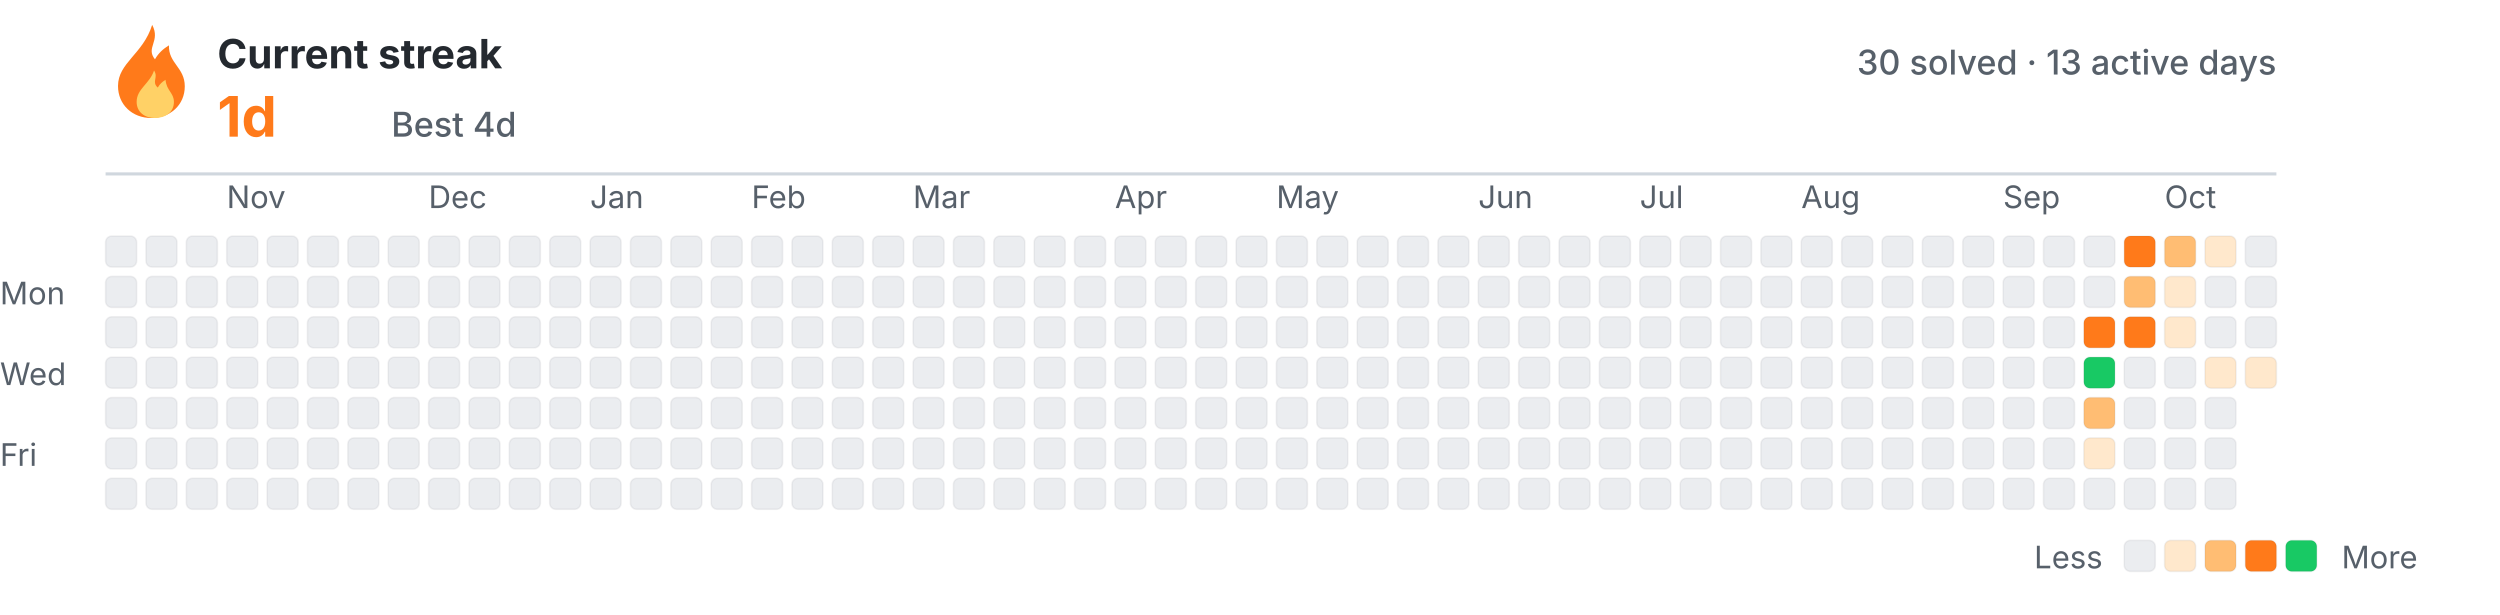
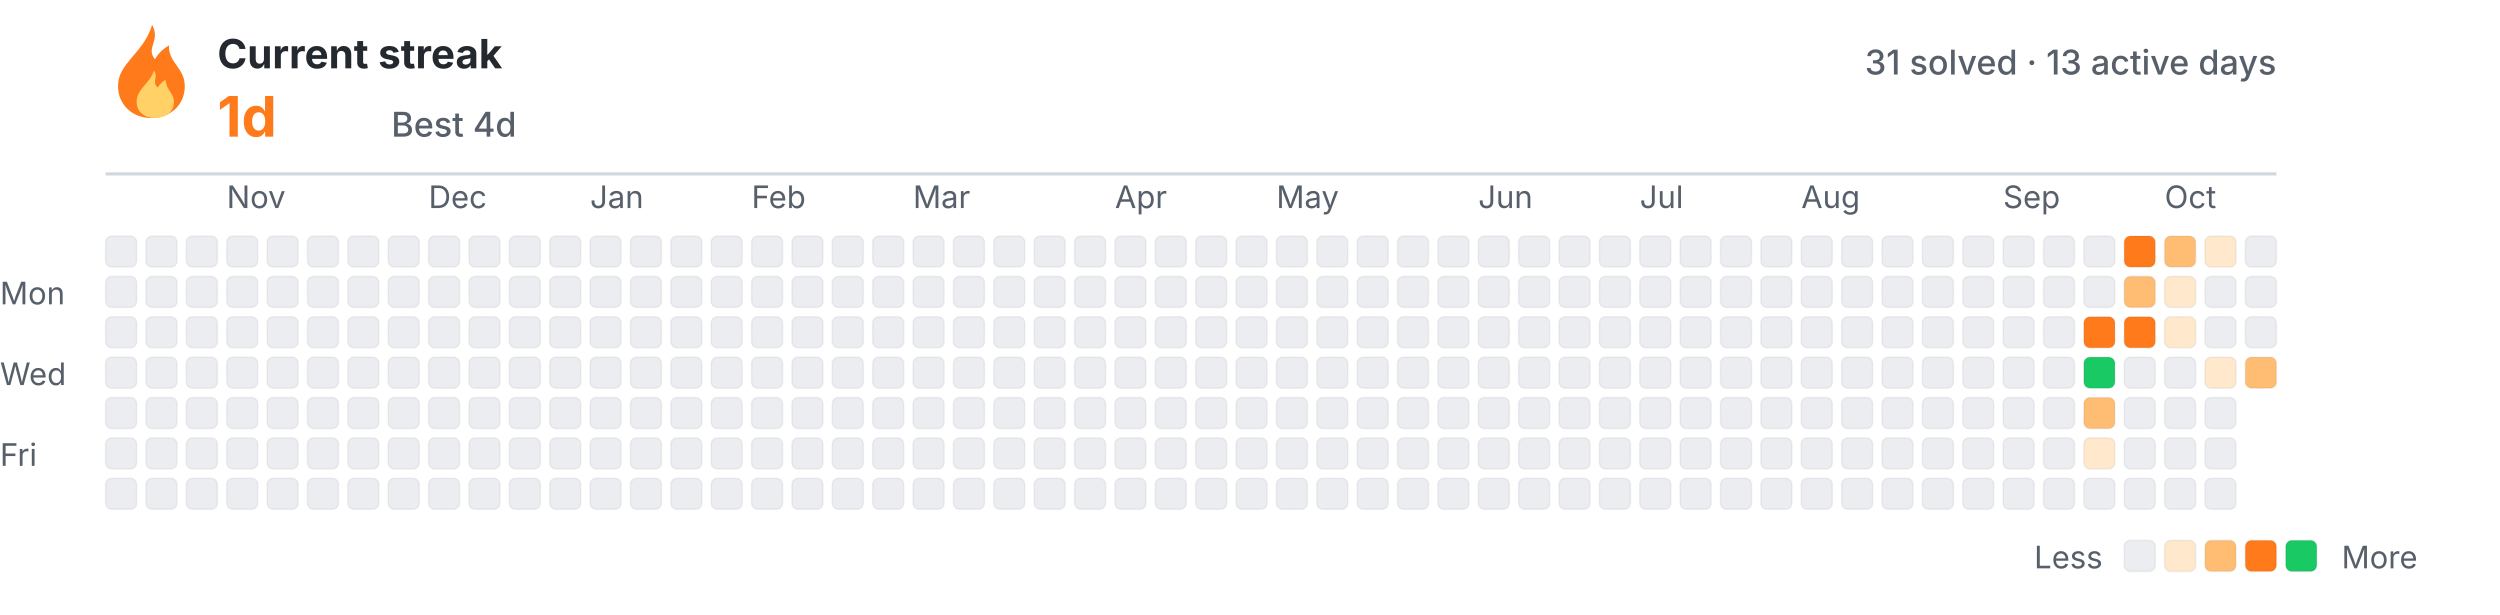
<svg xmlns="http://www.w3.org/2000/svg" width="805" height="198" viewBox="0 0 805 198" role="img" aria-labelledby="title desc">
  <style>
:root{color-scheme:light dark}
.label{font:10px -apple-system,BlinkMacSystemFont,"Segoe UI",sans-serif;fill:#57606a}
.metric{font:650 13px -apple-system,BlinkMacSystemFont,"Segoe UI",sans-serif;fill:#24292f}
.metric-strong{font:750 18px -apple-system,BlinkMacSystemFont,"Segoe UI",sans-serif;fill:#ff7a1a}
.metric-muted{font:550 11px -apple-system,BlinkMacSystemFont,"Segoe UI",sans-serif;fill:#57606a}
.flame{fill:#ff7a1a}
.spark{fill:#ffd166}
.rule{stroke:#d0d7de;stroke-width:1}
.cell{shape-rendering:geometricPrecision;stroke:rgba(27,31,36,.06);stroke-width:.5}
.level-0{fill:#ebedf0}.level-1{fill:#ffe8cc}.level-2{fill:#ffbd73}.level-3{fill:#ff7a1a}.level-4{fill:#18c964}
@media (prefers-color-scheme:dark){.label,.metric-muted{fill:#8b949e}.metric{fill:#f0f6fc}.rule{stroke:#30363d}.cell{stroke:rgba(240,246,252,.06)}.level-0{fill:#161b22}.level-1{fill:#3a2414}.level-2{fill:#7a3d12}.level-3{fill:#ff7a1a}.level-4{fill:#2fd46f}}
</style>
  <g transform="translate(34,8)">
    <path class="flame" d="M15 0c2.8 5.3-2.2 7.3.9 11.1 1.1-2 2.7-3.4 4.5-4.5-.2 5.8 5.1 7.1 5.1 13.2 0 6-4.7 10.2-10.8 10.2S4 25.7 4 19.7C4 12.2 12.1 9.4 15 0Z" />
    <path class="spark" d="M15.6 14.7c1.5 2.3-.9 3.6 1.2 5.5.6-1.1 1.5-1.9 2.5-2.5.3 3.5 2.7 4.2 2.7 7.1 0 3.4-2.8 5.2-6.1 5.2s-5.9-1.9-5.9-5.2c0-4.2 4.2-5.8 5.6-10.1Z" />
    <text x="36" y="14" class="metric">Current streak</text>
    <text x="36" y="36" class="metric-strong">1d</text>
    <text x="92" y="36" class="metric-muted">Best 4d</text>
  </g>
-   <text x="733" y="24" class="metric-muted" text-anchor="end">30 solved · 13 active days</text>
+   <text x="733" y="24" class="metric-muted" text-anchor="end">31 solved · 13 active days</text>
  <line x1="34" y1="56" x2="733" y2="56" class="rule" />
  <text x="73" y="67" class="label">Nov</text>
  <text x="138" y="67" class="label">Dec</text>
  <text x="190" y="67" class="label">Jan</text>
  <text x="242" y="67" class="label">Feb</text>
  <text x="294" y="67" class="label">Mar</text>
  <text x="359" y="67" class="label">Apr</text>
  <text x="411" y="67" class="label">May</text>
  <text x="476" y="67" class="label">Jun</text>
  <text x="528" y="67" class="label">Jul</text>
  <text x="580" y="67" class="label">Aug</text>
  <text x="645" y="67" class="label">Sep</text>
  <text x="697" y="67" class="label">Oct</text>
  <text x="0" y="98" class="label">Mon</text>
  <text x="0" y="124" class="label">Wed</text>
  <text x="0" y="150" class="label">Fri</text>
  <rect x="34" y="76" width="10" height="10" rx="2" class="cell level-0" />
  <rect x="34" y="89" width="10" height="10" rx="2" class="cell level-0" />
  <rect x="34" y="102" width="10" height="10" rx="2" class="cell level-0" />
  <rect x="34" y="115" width="10" height="10" rx="2" class="cell level-0" />
  <rect x="34" y="128" width="10" height="10" rx="2" class="cell level-0" />
  <rect x="34" y="141" width="10" height="10" rx="2" class="cell level-0" />
  <rect x="34" y="154" width="10" height="10" rx="2" class="cell level-0" />
  <rect x="47" y="76" width="10" height="10" rx="2" class="cell level-0" />
  <rect x="47" y="89" width="10" height="10" rx="2" class="cell level-0" />
  <rect x="47" y="102" width="10" height="10" rx="2" class="cell level-0" />
  <rect x="47" y="115" width="10" height="10" rx="2" class="cell level-0" />
  <rect x="47" y="128" width="10" height="10" rx="2" class="cell level-0" />
  <rect x="47" y="141" width="10" height="10" rx="2" class="cell level-0" />
  <rect x="47" y="154" width="10" height="10" rx="2" class="cell level-0" />
  <rect x="60" y="76" width="10" height="10" rx="2" class="cell level-0" />
  <rect x="60" y="89" width="10" height="10" rx="2" class="cell level-0" />
  <rect x="60" y="102" width="10" height="10" rx="2" class="cell level-0" />
  <rect x="60" y="115" width="10" height="10" rx="2" class="cell level-0" />
  <rect x="60" y="128" width="10" height="10" rx="2" class="cell level-0" />
  <rect x="60" y="141" width="10" height="10" rx="2" class="cell level-0" />
  <rect x="60" y="154" width="10" height="10" rx="2" class="cell level-0" />
  <rect x="73" y="76" width="10" height="10" rx="2" class="cell level-0" />
  <rect x="73" y="89" width="10" height="10" rx="2" class="cell level-0" />
  <rect x="73" y="102" width="10" height="10" rx="2" class="cell level-0" />
  <rect x="73" y="115" width="10" height="10" rx="2" class="cell level-0" />
  <rect x="73" y="128" width="10" height="10" rx="2" class="cell level-0" />
  <rect x="73" y="141" width="10" height="10" rx="2" class="cell level-0" />
  <rect x="73" y="154" width="10" height="10" rx="2" class="cell level-0" />
  <rect x="86" y="76" width="10" height="10" rx="2" class="cell level-0" />
  <rect x="86" y="89" width="10" height="10" rx="2" class="cell level-0" />
  <rect x="86" y="102" width="10" height="10" rx="2" class="cell level-0" />
  <rect x="86" y="115" width="10" height="10" rx="2" class="cell level-0" />
  <rect x="86" y="128" width="10" height="10" rx="2" class="cell level-0" />
  <rect x="86" y="141" width="10" height="10" rx="2" class="cell level-0" />
  <rect x="86" y="154" width="10" height="10" rx="2" class="cell level-0" />
  <rect x="99" y="76" width="10" height="10" rx="2" class="cell level-0" />
  <rect x="99" y="89" width="10" height="10" rx="2" class="cell level-0" />
  <rect x="99" y="102" width="10" height="10" rx="2" class="cell level-0" />
  <rect x="99" y="115" width="10" height="10" rx="2" class="cell level-0" />
  <rect x="99" y="128" width="10" height="10" rx="2" class="cell level-0" />
  <rect x="99" y="141" width="10" height="10" rx="2" class="cell level-0" />
  <rect x="99" y="154" width="10" height="10" rx="2" class="cell level-0" />
  <rect x="112" y="76" width="10" height="10" rx="2" class="cell level-0" />
  <rect x="112" y="89" width="10" height="10" rx="2" class="cell level-0" />
  <rect x="112" y="102" width="10" height="10" rx="2" class="cell level-0" />
  <rect x="112" y="115" width="10" height="10" rx="2" class="cell level-0" />
  <rect x="112" y="128" width="10" height="10" rx="2" class="cell level-0" />
  <rect x="112" y="141" width="10" height="10" rx="2" class="cell level-0" />
  <rect x="112" y="154" width="10" height="10" rx="2" class="cell level-0" />
  <rect x="125" y="76" width="10" height="10" rx="2" class="cell level-0" />
  <rect x="125" y="89" width="10" height="10" rx="2" class="cell level-0" />
  <rect x="125" y="102" width="10" height="10" rx="2" class="cell level-0" />
  <rect x="125" y="115" width="10" height="10" rx="2" class="cell level-0" />
  <rect x="125" y="128" width="10" height="10" rx="2" class="cell level-0" />
  <rect x="125" y="141" width="10" height="10" rx="2" class="cell level-0" />
  <rect x="125" y="154" width="10" height="10" rx="2" class="cell level-0" />
  <rect x="138" y="76" width="10" height="10" rx="2" class="cell level-0" />
  <rect x="138" y="89" width="10" height="10" rx="2" class="cell level-0" />
  <rect x="138" y="102" width="10" height="10" rx="2" class="cell level-0" />
  <rect x="138" y="115" width="10" height="10" rx="2" class="cell level-0" />
  <rect x="138" y="128" width="10" height="10" rx="2" class="cell level-0" />
  <rect x="138" y="141" width="10" height="10" rx="2" class="cell level-0" />
  <rect x="138" y="154" width="10" height="10" rx="2" class="cell level-0" />
  <rect x="151" y="76" width="10" height="10" rx="2" class="cell level-0" />
  <rect x="151" y="89" width="10" height="10" rx="2" class="cell level-0" />
  <rect x="151" y="102" width="10" height="10" rx="2" class="cell level-0" />
  <rect x="151" y="115" width="10" height="10" rx="2" class="cell level-0" />
  <rect x="151" y="128" width="10" height="10" rx="2" class="cell level-0" />
  <rect x="151" y="141" width="10" height="10" rx="2" class="cell level-0" />
  <rect x="151" y="154" width="10" height="10" rx="2" class="cell level-0" />
  <rect x="164" y="76" width="10" height="10" rx="2" class="cell level-0" />
  <rect x="164" y="89" width="10" height="10" rx="2" class="cell level-0" />
  <rect x="164" y="102" width="10" height="10" rx="2" class="cell level-0" />
  <rect x="164" y="115" width="10" height="10" rx="2" class="cell level-0" />
  <rect x="164" y="128" width="10" height="10" rx="2" class="cell level-0" />
  <rect x="164" y="141" width="10" height="10" rx="2" class="cell level-0" />
  <rect x="164" y="154" width="10" height="10" rx="2" class="cell level-0" />
  <rect x="177" y="76" width="10" height="10" rx="2" class="cell level-0" />
  <rect x="177" y="89" width="10" height="10" rx="2" class="cell level-0" />
  <rect x="177" y="102" width="10" height="10" rx="2" class="cell level-0" />
  <rect x="177" y="115" width="10" height="10" rx="2" class="cell level-0" />
  <rect x="177" y="128" width="10" height="10" rx="2" class="cell level-0" />
  <rect x="177" y="141" width="10" height="10" rx="2" class="cell level-0" />
  <rect x="177" y="154" width="10" height="10" rx="2" class="cell level-0" />
  <rect x="190" y="76" width="10" height="10" rx="2" class="cell level-0" />
  <rect x="190" y="89" width="10" height="10" rx="2" class="cell level-0" />
  <rect x="190" y="102" width="10" height="10" rx="2" class="cell level-0" />
  <rect x="190" y="115" width="10" height="10" rx="2" class="cell level-0" />
  <rect x="190" y="128" width="10" height="10" rx="2" class="cell level-0" />
  <rect x="190" y="141" width="10" height="10" rx="2" class="cell level-0" />
  <rect x="190" y="154" width="10" height="10" rx="2" class="cell level-0" />
  <rect x="203" y="76" width="10" height="10" rx="2" class="cell level-0" />
  <rect x="203" y="89" width="10" height="10" rx="2" class="cell level-0" />
  <rect x="203" y="102" width="10" height="10" rx="2" class="cell level-0" />
  <rect x="203" y="115" width="10" height="10" rx="2" class="cell level-0" />
  <rect x="203" y="128" width="10" height="10" rx="2" class="cell level-0" />
  <rect x="203" y="141" width="10" height="10" rx="2" class="cell level-0" />
  <rect x="203" y="154" width="10" height="10" rx="2" class="cell level-0" />
  <rect x="216" y="76" width="10" height="10" rx="2" class="cell level-0" />
  <rect x="216" y="89" width="10" height="10" rx="2" class="cell level-0" />
  <rect x="216" y="102" width="10" height="10" rx="2" class="cell level-0" />
  <rect x="216" y="115" width="10" height="10" rx="2" class="cell level-0" />
  <rect x="216" y="128" width="10" height="10" rx="2" class="cell level-0" />
  <rect x="216" y="141" width="10" height="10" rx="2" class="cell level-0" />
  <rect x="216" y="154" width="10" height="10" rx="2" class="cell level-0" />
  <rect x="229" y="76" width="10" height="10" rx="2" class="cell level-0" />
  <rect x="229" y="89" width="10" height="10" rx="2" class="cell level-0" />
  <rect x="229" y="102" width="10" height="10" rx="2" class="cell level-0" />
  <rect x="229" y="115" width="10" height="10" rx="2" class="cell level-0" />
  <rect x="229" y="128" width="10" height="10" rx="2" class="cell level-0" />
  <rect x="229" y="141" width="10" height="10" rx="2" class="cell level-0" />
  <rect x="229" y="154" width="10" height="10" rx="2" class="cell level-0" />
  <rect x="242" y="76" width="10" height="10" rx="2" class="cell level-0" />
  <rect x="242" y="89" width="10" height="10" rx="2" class="cell level-0" />
  <rect x="242" y="102" width="10" height="10" rx="2" class="cell level-0" />
  <rect x="242" y="115" width="10" height="10" rx="2" class="cell level-0" />
  <rect x="242" y="128" width="10" height="10" rx="2" class="cell level-0" />
  <rect x="242" y="141" width="10" height="10" rx="2" class="cell level-0" />
  <rect x="242" y="154" width="10" height="10" rx="2" class="cell level-0" />
  <rect x="255" y="76" width="10" height="10" rx="2" class="cell level-0" />
  <rect x="255" y="89" width="10" height="10" rx="2" class="cell level-0" />
  <rect x="255" y="102" width="10" height="10" rx="2" class="cell level-0" />
  <rect x="255" y="115" width="10" height="10" rx="2" class="cell level-0" />
  <rect x="255" y="128" width="10" height="10" rx="2" class="cell level-0" />
  <rect x="255" y="141" width="10" height="10" rx="2" class="cell level-0" />
  <rect x="255" y="154" width="10" height="10" rx="2" class="cell level-0" />
  <rect x="268" y="76" width="10" height="10" rx="2" class="cell level-0" />
  <rect x="268" y="89" width="10" height="10" rx="2" class="cell level-0" />
  <rect x="268" y="102" width="10" height="10" rx="2" class="cell level-0" />
  <rect x="268" y="115" width="10" height="10" rx="2" class="cell level-0" />
  <rect x="268" y="128" width="10" height="10" rx="2" class="cell level-0" />
  <rect x="268" y="141" width="10" height="10" rx="2" class="cell level-0" />
  <rect x="268" y="154" width="10" height="10" rx="2" class="cell level-0" />
  <rect x="281" y="76" width="10" height="10" rx="2" class="cell level-0" />
  <rect x="281" y="89" width="10" height="10" rx="2" class="cell level-0" />
  <rect x="281" y="102" width="10" height="10" rx="2" class="cell level-0" />
  <rect x="281" y="115" width="10" height="10" rx="2" class="cell level-0" />
  <rect x="281" y="128" width="10" height="10" rx="2" class="cell level-0" />
  <rect x="281" y="141" width="10" height="10" rx="2" class="cell level-0" />
  <rect x="281" y="154" width="10" height="10" rx="2" class="cell level-0" />
  <rect x="294" y="76" width="10" height="10" rx="2" class="cell level-0" />
  <rect x="294" y="89" width="10" height="10" rx="2" class="cell level-0" />
  <rect x="294" y="102" width="10" height="10" rx="2" class="cell level-0" />
  <rect x="294" y="115" width="10" height="10" rx="2" class="cell level-0" />
  <rect x="294" y="128" width="10" height="10" rx="2" class="cell level-0" />
  <rect x="294" y="141" width="10" height="10" rx="2" class="cell level-0" />
  <rect x="294" y="154" width="10" height="10" rx="2" class="cell level-0" />
  <rect x="307" y="76" width="10" height="10" rx="2" class="cell level-0" />
  <rect x="307" y="89" width="10" height="10" rx="2" class="cell level-0" />
  <rect x="307" y="102" width="10" height="10" rx="2" class="cell level-0" />
  <rect x="307" y="115" width="10" height="10" rx="2" class="cell level-0" />
  <rect x="307" y="128" width="10" height="10" rx="2" class="cell level-0" />
  <rect x="307" y="141" width="10" height="10" rx="2" class="cell level-0" />
  <rect x="307" y="154" width="10" height="10" rx="2" class="cell level-0" />
  <rect x="320" y="76" width="10" height="10" rx="2" class="cell level-0" />
  <rect x="320" y="89" width="10" height="10" rx="2" class="cell level-0" />
  <rect x="320" y="102" width="10" height="10" rx="2" class="cell level-0" />
  <rect x="320" y="115" width="10" height="10" rx="2" class="cell level-0" />
  <rect x="320" y="128" width="10" height="10" rx="2" class="cell level-0" />
  <rect x="320" y="141" width="10" height="10" rx="2" class="cell level-0" />
  <rect x="320" y="154" width="10" height="10" rx="2" class="cell level-0" />
  <rect x="333" y="76" width="10" height="10" rx="2" class="cell level-0" />
  <rect x="333" y="89" width="10" height="10" rx="2" class="cell level-0" />
  <rect x="333" y="102" width="10" height="10" rx="2" class="cell level-0" />
  <rect x="333" y="115" width="10" height="10" rx="2" class="cell level-0" />
  <rect x="333" y="128" width="10" height="10" rx="2" class="cell level-0" />
  <rect x="333" y="141" width="10" height="10" rx="2" class="cell level-0" />
  <rect x="333" y="154" width="10" height="10" rx="2" class="cell level-0" />
  <rect x="346" y="76" width="10" height="10" rx="2" class="cell level-0" />
  <rect x="346" y="89" width="10" height="10" rx="2" class="cell level-0" />
  <rect x="346" y="102" width="10" height="10" rx="2" class="cell level-0" />
  <rect x="346" y="115" width="10" height="10" rx="2" class="cell level-0" />
  <rect x="346" y="128" width="10" height="10" rx="2" class="cell level-0" />
  <rect x="346" y="141" width="10" height="10" rx="2" class="cell level-0" />
  <rect x="346" y="154" width="10" height="10" rx="2" class="cell level-0" />
  <rect x="359" y="76" width="10" height="10" rx="2" class="cell level-0" />
  <rect x="359" y="89" width="10" height="10" rx="2" class="cell level-0" />
  <rect x="359" y="102" width="10" height="10" rx="2" class="cell level-0" />
  <rect x="359" y="115" width="10" height="10" rx="2" class="cell level-0" />
  <rect x="359" y="128" width="10" height="10" rx="2" class="cell level-0" />
  <rect x="359" y="141" width="10" height="10" rx="2" class="cell level-0" />
  <rect x="359" y="154" width="10" height="10" rx="2" class="cell level-0" />
  <rect x="372" y="76" width="10" height="10" rx="2" class="cell level-0" />
  <rect x="372" y="89" width="10" height="10" rx="2" class="cell level-0" />
  <rect x="372" y="102" width="10" height="10" rx="2" class="cell level-0" />
  <rect x="372" y="115" width="10" height="10" rx="2" class="cell level-0" />
  <rect x="372" y="128" width="10" height="10" rx="2" class="cell level-0" />
  <rect x="372" y="141" width="10" height="10" rx="2" class="cell level-0" />
  <rect x="372" y="154" width="10" height="10" rx="2" class="cell level-0" />
  <rect x="385" y="76" width="10" height="10" rx="2" class="cell level-0" />
  <rect x="385" y="89" width="10" height="10" rx="2" class="cell level-0" />
  <rect x="385" y="102" width="10" height="10" rx="2" class="cell level-0" />
  <rect x="385" y="115" width="10" height="10" rx="2" class="cell level-0" />
  <rect x="385" y="128" width="10" height="10" rx="2" class="cell level-0" />
  <rect x="385" y="141" width="10" height="10" rx="2" class="cell level-0" />
  <rect x="385" y="154" width="10" height="10" rx="2" class="cell level-0" />
  <rect x="398" y="76" width="10" height="10" rx="2" class="cell level-0" />
  <rect x="398" y="89" width="10" height="10" rx="2" class="cell level-0" />
  <rect x="398" y="102" width="10" height="10" rx="2" class="cell level-0" />
  <rect x="398" y="115" width="10" height="10" rx="2" class="cell level-0" />
  <rect x="398" y="128" width="10" height="10" rx="2" class="cell level-0" />
  <rect x="398" y="141" width="10" height="10" rx="2" class="cell level-0" />
  <rect x="398" y="154" width="10" height="10" rx="2" class="cell level-0" />
  <rect x="411" y="76" width="10" height="10" rx="2" class="cell level-0" />
  <rect x="411" y="89" width="10" height="10" rx="2" class="cell level-0" />
  <rect x="411" y="102" width="10" height="10" rx="2" class="cell level-0" />
  <rect x="411" y="115" width="10" height="10" rx="2" class="cell level-0" />
  <rect x="411" y="128" width="10" height="10" rx="2" class="cell level-0" />
  <rect x="411" y="141" width="10" height="10" rx="2" class="cell level-0" />
  <rect x="411" y="154" width="10" height="10" rx="2" class="cell level-0" />
  <rect x="424" y="76" width="10" height="10" rx="2" class="cell level-0" />
  <rect x="424" y="89" width="10" height="10" rx="2" class="cell level-0" />
  <rect x="424" y="102" width="10" height="10" rx="2" class="cell level-0" />
  <rect x="424" y="115" width="10" height="10" rx="2" class="cell level-0" />
  <rect x="424" y="128" width="10" height="10" rx="2" class="cell level-0" />
  <rect x="424" y="141" width="10" height="10" rx="2" class="cell level-0" />
  <rect x="424" y="154" width="10" height="10" rx="2" class="cell level-0" />
  <rect x="437" y="76" width="10" height="10" rx="2" class="cell level-0" />
  <rect x="437" y="89" width="10" height="10" rx="2" class="cell level-0" />
  <rect x="437" y="102" width="10" height="10" rx="2" class="cell level-0" />
  <rect x="437" y="115" width="10" height="10" rx="2" class="cell level-0" />
  <rect x="437" y="128" width="10" height="10" rx="2" class="cell level-0" />
  <rect x="437" y="141" width="10" height="10" rx="2" class="cell level-0" />
  <rect x="437" y="154" width="10" height="10" rx="2" class="cell level-0" />
  <rect x="450" y="76" width="10" height="10" rx="2" class="cell level-0" />
  <rect x="450" y="89" width="10" height="10" rx="2" class="cell level-0" />
  <rect x="450" y="102" width="10" height="10" rx="2" class="cell level-0" />
  <rect x="450" y="115" width="10" height="10" rx="2" class="cell level-0" />
  <rect x="450" y="128" width="10" height="10" rx="2" class="cell level-0" />
  <rect x="450" y="141" width="10" height="10" rx="2" class="cell level-0" />
  <rect x="450" y="154" width="10" height="10" rx="2" class="cell level-0" />
  <rect x="463" y="76" width="10" height="10" rx="2" class="cell level-0" />
  <rect x="463" y="89" width="10" height="10" rx="2" class="cell level-0" />
  <rect x="463" y="102" width="10" height="10" rx="2" class="cell level-0" />
  <rect x="463" y="115" width="10" height="10" rx="2" class="cell level-0" />
  <rect x="463" y="128" width="10" height="10" rx="2" class="cell level-0" />
  <rect x="463" y="141" width="10" height="10" rx="2" class="cell level-0" />
  <rect x="463" y="154" width="10" height="10" rx="2" class="cell level-0" />
  <rect x="476" y="76" width="10" height="10" rx="2" class="cell level-0" />
  <rect x="476" y="89" width="10" height="10" rx="2" class="cell level-0" />
  <rect x="476" y="102" width="10" height="10" rx="2" class="cell level-0" />
  <rect x="476" y="115" width="10" height="10" rx="2" class="cell level-0" />
  <rect x="476" y="128" width="10" height="10" rx="2" class="cell level-0" />
  <rect x="476" y="141" width="10" height="10" rx="2" class="cell level-0" />
  <rect x="476" y="154" width="10" height="10" rx="2" class="cell level-0" />
  <rect x="489" y="76" width="10" height="10" rx="2" class="cell level-0" />
  <rect x="489" y="89" width="10" height="10" rx="2" class="cell level-0" />
  <rect x="489" y="102" width="10" height="10" rx="2" class="cell level-0" />
  <rect x="489" y="115" width="10" height="10" rx="2" class="cell level-0" />
  <rect x="489" y="128" width="10" height="10" rx="2" class="cell level-0" />
  <rect x="489" y="141" width="10" height="10" rx="2" class="cell level-0" />
  <rect x="489" y="154" width="10" height="10" rx="2" class="cell level-0" />
  <rect x="502" y="76" width="10" height="10" rx="2" class="cell level-0" />
  <rect x="502" y="89" width="10" height="10" rx="2" class="cell level-0" />
  <rect x="502" y="102" width="10" height="10" rx="2" class="cell level-0" />
  <rect x="502" y="115" width="10" height="10" rx="2" class="cell level-0" />
  <rect x="502" y="128" width="10" height="10" rx="2" class="cell level-0" />
  <rect x="502" y="141" width="10" height="10" rx="2" class="cell level-0" />
  <rect x="502" y="154" width="10" height="10" rx="2" class="cell level-0" />
  <rect x="515" y="76" width="10" height="10" rx="2" class="cell level-0" />
  <rect x="515" y="89" width="10" height="10" rx="2" class="cell level-0" />
  <rect x="515" y="102" width="10" height="10" rx="2" class="cell level-0" />
  <rect x="515" y="115" width="10" height="10" rx="2" class="cell level-0" />
  <rect x="515" y="128" width="10" height="10" rx="2" class="cell level-0" />
  <rect x="515" y="141" width="10" height="10" rx="2" class="cell level-0" />
  <rect x="515" y="154" width="10" height="10" rx="2" class="cell level-0" />
  <rect x="528" y="76" width="10" height="10" rx="2" class="cell level-0" />
  <rect x="528" y="89" width="10" height="10" rx="2" class="cell level-0" />
  <rect x="528" y="102" width="10" height="10" rx="2" class="cell level-0" />
  <rect x="528" y="115" width="10" height="10" rx="2" class="cell level-0" />
  <rect x="528" y="128" width="10" height="10" rx="2" class="cell level-0" />
  <rect x="528" y="141" width="10" height="10" rx="2" class="cell level-0" />
  <rect x="528" y="154" width="10" height="10" rx="2" class="cell level-0" />
  <rect x="541" y="76" width="10" height="10" rx="2" class="cell level-0" />
  <rect x="541" y="89" width="10" height="10" rx="2" class="cell level-0" />
  <rect x="541" y="102" width="10" height="10" rx="2" class="cell level-0" />
  <rect x="541" y="115" width="10" height="10" rx="2" class="cell level-0" />
  <rect x="541" y="128" width="10" height="10" rx="2" class="cell level-0" />
  <rect x="541" y="141" width="10" height="10" rx="2" class="cell level-0" />
  <rect x="541" y="154" width="10" height="10" rx="2" class="cell level-0" />
  <rect x="554" y="76" width="10" height="10" rx="2" class="cell level-0" />
  <rect x="554" y="89" width="10" height="10" rx="2" class="cell level-0" />
  <rect x="554" y="102" width="10" height="10" rx="2" class="cell level-0" />
  <rect x="554" y="115" width="10" height="10" rx="2" class="cell level-0" />
  <rect x="554" y="128" width="10" height="10" rx="2" class="cell level-0" />
  <rect x="554" y="141" width="10" height="10" rx="2" class="cell level-0" />
  <rect x="554" y="154" width="10" height="10" rx="2" class="cell level-0" />
  <rect x="567" y="76" width="10" height="10" rx="2" class="cell level-0" />
  <rect x="567" y="89" width="10" height="10" rx="2" class="cell level-0" />
  <rect x="567" y="102" width="10" height="10" rx="2" class="cell level-0" />
  <rect x="567" y="115" width="10" height="10" rx="2" class="cell level-0" />
  <rect x="567" y="128" width="10" height="10" rx="2" class="cell level-0" />
  <rect x="567" y="141" width="10" height="10" rx="2" class="cell level-0" />
  <rect x="567" y="154" width="10" height="10" rx="2" class="cell level-0" />
  <rect x="580" y="76" width="10" height="10" rx="2" class="cell level-0" />
  <rect x="580" y="89" width="10" height="10" rx="2" class="cell level-0" />
  <rect x="580" y="102" width="10" height="10" rx="2" class="cell level-0" />
  <rect x="580" y="115" width="10" height="10" rx="2" class="cell level-0" />
  <rect x="580" y="128" width="10" height="10" rx="2" class="cell level-0" />
  <rect x="580" y="141" width="10" height="10" rx="2" class="cell level-0" />
  <rect x="580" y="154" width="10" height="10" rx="2" class="cell level-0" />
  <rect x="593" y="76" width="10" height="10" rx="2" class="cell level-0" />
  <rect x="593" y="89" width="10" height="10" rx="2" class="cell level-0" />
  <rect x="593" y="102" width="10" height="10" rx="2" class="cell level-0" />
  <rect x="593" y="115" width="10" height="10" rx="2" class="cell level-0" />
  <rect x="593" y="128" width="10" height="10" rx="2" class="cell level-0" />
  <rect x="593" y="141" width="10" height="10" rx="2" class="cell level-0" />
  <rect x="593" y="154" width="10" height="10" rx="2" class="cell level-0" />
  <rect x="606" y="76" width="10" height="10" rx="2" class="cell level-0" />
  <rect x="606" y="89" width="10" height="10" rx="2" class="cell level-0" />
  <rect x="606" y="102" width="10" height="10" rx="2" class="cell level-0" />
  <rect x="606" y="115" width="10" height="10" rx="2" class="cell level-0" />
  <rect x="606" y="128" width="10" height="10" rx="2" class="cell level-0" />
  <rect x="606" y="141" width="10" height="10" rx="2" class="cell level-0" />
  <rect x="606" y="154" width="10" height="10" rx="2" class="cell level-0" />
  <rect x="619" y="76" width="10" height="10" rx="2" class="cell level-0" />
  <rect x="619" y="89" width="10" height="10" rx="2" class="cell level-0" />
  <rect x="619" y="102" width="10" height="10" rx="2" class="cell level-0" />
  <rect x="619" y="115" width="10" height="10" rx="2" class="cell level-0" />
  <rect x="619" y="128" width="10" height="10" rx="2" class="cell level-0" />
  <rect x="619" y="141" width="10" height="10" rx="2" class="cell level-0" />
  <rect x="619" y="154" width="10" height="10" rx="2" class="cell level-0" />
  <rect x="632" y="76" width="10" height="10" rx="2" class="cell level-0" />
  <rect x="632" y="89" width="10" height="10" rx="2" class="cell level-0" />
  <rect x="632" y="102" width="10" height="10" rx="2" class="cell level-0" />
  <rect x="632" y="115" width="10" height="10" rx="2" class="cell level-0" />
  <rect x="632" y="128" width="10" height="10" rx="2" class="cell level-0" />
  <rect x="632" y="141" width="10" height="10" rx="2" class="cell level-0" />
  <rect x="632" y="154" width="10" height="10" rx="2" class="cell level-0" />
  <rect x="645" y="76" width="10" height="10" rx="2" class="cell level-0" />
  <rect x="645" y="89" width="10" height="10" rx="2" class="cell level-0" />
  <rect x="645" y="102" width="10" height="10" rx="2" class="cell level-0" />
  <rect x="645" y="115" width="10" height="10" rx="2" class="cell level-0" />
  <rect x="645" y="128" width="10" height="10" rx="2" class="cell level-0" />
  <rect x="645" y="141" width="10" height="10" rx="2" class="cell level-0" />
  <rect x="645" y="154" width="10" height="10" rx="2" class="cell level-0" />
  <rect x="658" y="76" width="10" height="10" rx="2" class="cell level-0" />
  <rect x="658" y="89" width="10" height="10" rx="2" class="cell level-0" />
  <rect x="658" y="102" width="10" height="10" rx="2" class="cell level-0" />
  <rect x="658" y="115" width="10" height="10" rx="2" class="cell level-0" />
  <rect x="658" y="128" width="10" height="10" rx="2" class="cell level-0" />
  <rect x="658" y="141" width="10" height="10" rx="2" class="cell level-0" />
  <rect x="658" y="154" width="10" height="10" rx="2" class="cell level-0" />
  <rect x="671" y="76" width="10" height="10" rx="2" class="cell level-0" />
  <rect x="671" y="89" width="10" height="10" rx="2" class="cell level-0" />
  <rect x="671" y="102" width="10" height="10" rx="2" class="cell level-3" />
  <rect x="671" y="115" width="10" height="10" rx="2" class="cell level-4" />
  <rect x="671" y="128" width="10" height="10" rx="2" class="cell level-2" />
  <rect x="671" y="141" width="10" height="10" rx="2" class="cell level-1" />
  <rect x="671" y="154" width="10" height="10" rx="2" class="cell level-0" />
  <rect x="684" y="76" width="10" height="10" rx="2" class="cell level-3" />
  <rect x="684" y="89" width="10" height="10" rx="2" class="cell level-2" />
  <rect x="684" y="102" width="10" height="10" rx="2" class="cell level-3" />
  <rect x="684" y="115" width="10" height="10" rx="2" class="cell level-0" />
  <rect x="684" y="128" width="10" height="10" rx="2" class="cell level-0" />
  <rect x="684" y="141" width="10" height="10" rx="2" class="cell level-0" />
  <rect x="684" y="154" width="10" height="10" rx="2" class="cell level-0" />
  <rect x="697" y="76" width="10" height="10" rx="2" class="cell level-2" />
  <rect x="697" y="89" width="10" height="10" rx="2" class="cell level-1" />
  <rect x="697" y="102" width="10" height="10" rx="2" class="cell level-1" />
  <rect x="697" y="115" width="10" height="10" rx="2" class="cell level-0" />
  <rect x="697" y="128" width="10" height="10" rx="2" class="cell level-0" />
  <rect x="697" y="141" width="10" height="10" rx="2" class="cell level-0" />
  <rect x="697" y="154" width="10" height="10" rx="2" class="cell level-0" />
  <rect x="710" y="76" width="10" height="10" rx="2" class="cell level-1" />
  <rect x="710" y="89" width="10" height="10" rx="2" class="cell level-0" />
  <rect x="710" y="102" width="10" height="10" rx="2" class="cell level-0" />
  <rect x="710" y="115" width="10" height="10" rx="2" class="cell level-1" />
  <rect x="710" y="128" width="10" height="10" rx="2" class="cell level-0" />
  <rect x="710" y="141" width="10" height="10" rx="2" class="cell level-0" />
  <rect x="710" y="154" width="10" height="10" rx="2" class="cell level-0" />
  <rect x="723" y="76" width="10" height="10" rx="2" class="cell level-0" />
  <rect x="723" y="89" width="10" height="10" rx="2" class="cell level-0" />
  <rect x="723" y="102" width="10" height="10" rx="2" class="cell level-0" />
-   <rect x="723" y="115" width="10" height="10" rx="2" class="cell level-1" />
+   <rect x="723" y="115" width="10" height="10" rx="2" class="cell level-2" />
  <text x="655" y="183" class="label">Less</text>
  <rect x="684" y="174" width="10" height="10" rx="2" class="cell level-0" />
  <rect x="697" y="174" width="10" height="10" rx="2" class="cell level-1" />
  <rect x="710" y="174" width="10" height="10" rx="2" class="cell level-2" />
  <rect x="723" y="174" width="10" height="10" rx="2" class="cell level-3" />
  <rect x="736" y="174" width="10" height="10" rx="2" class="cell level-4" />
  <text x="754" y="183" class="label">More</text>
</svg>
